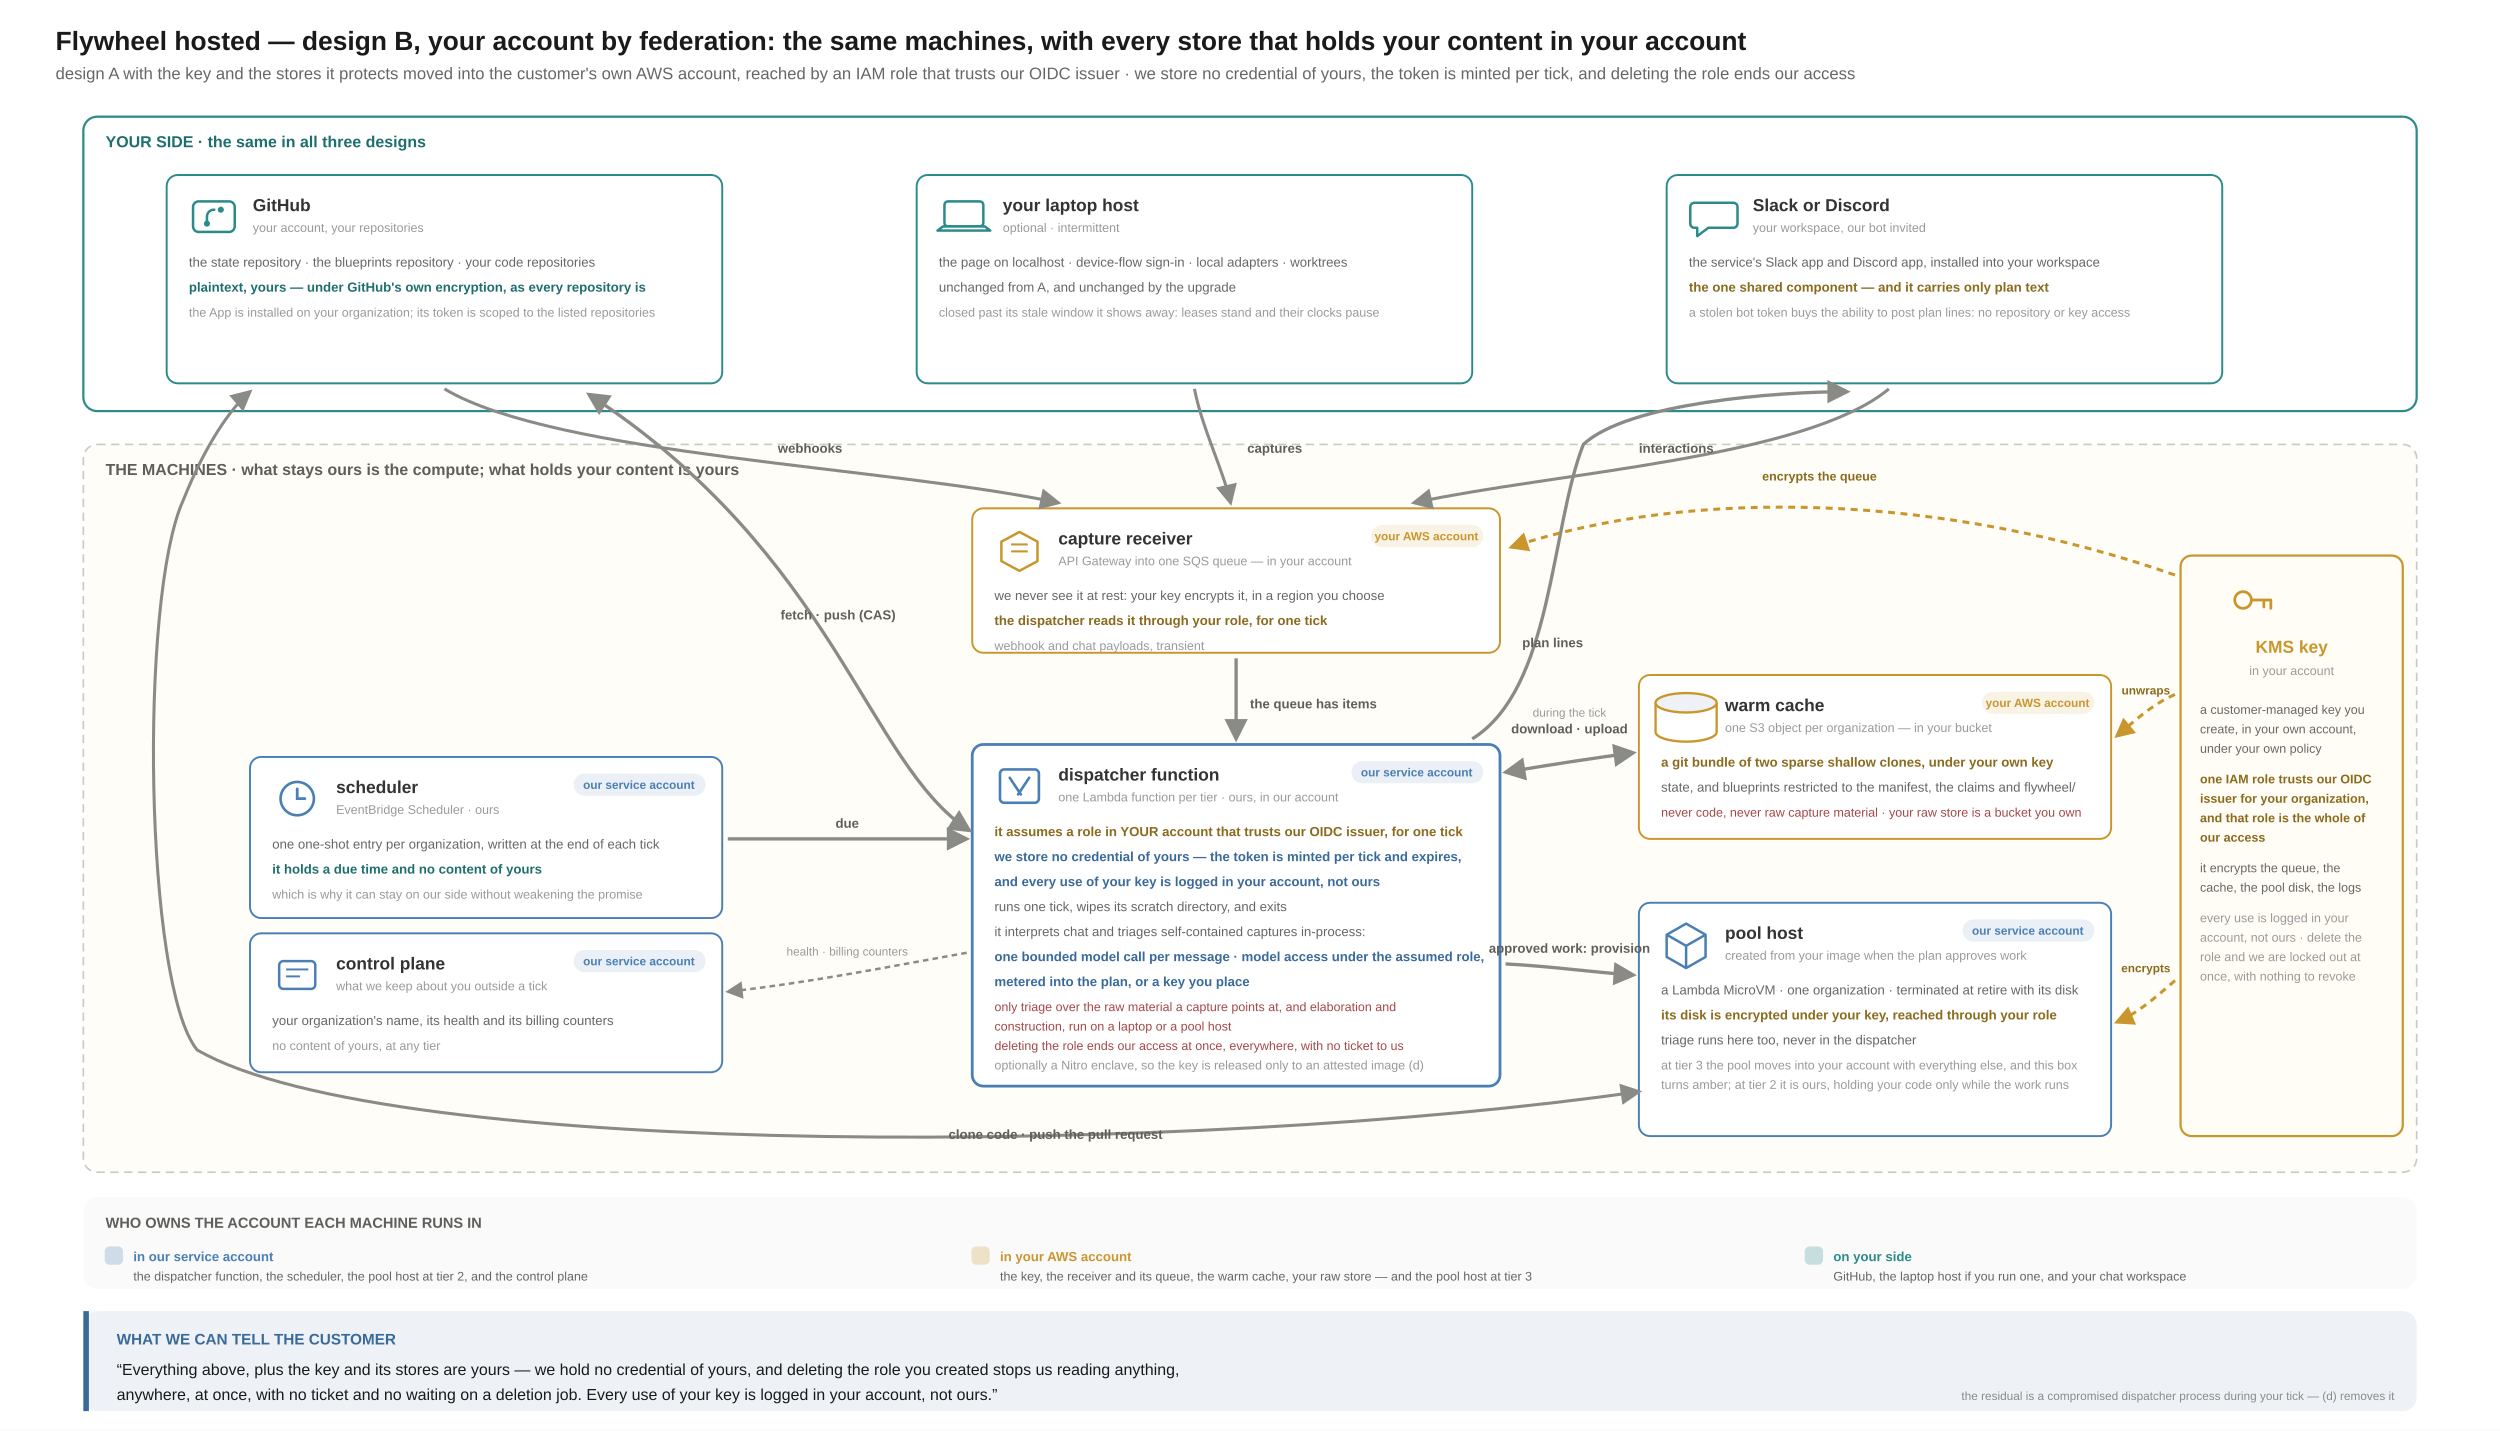
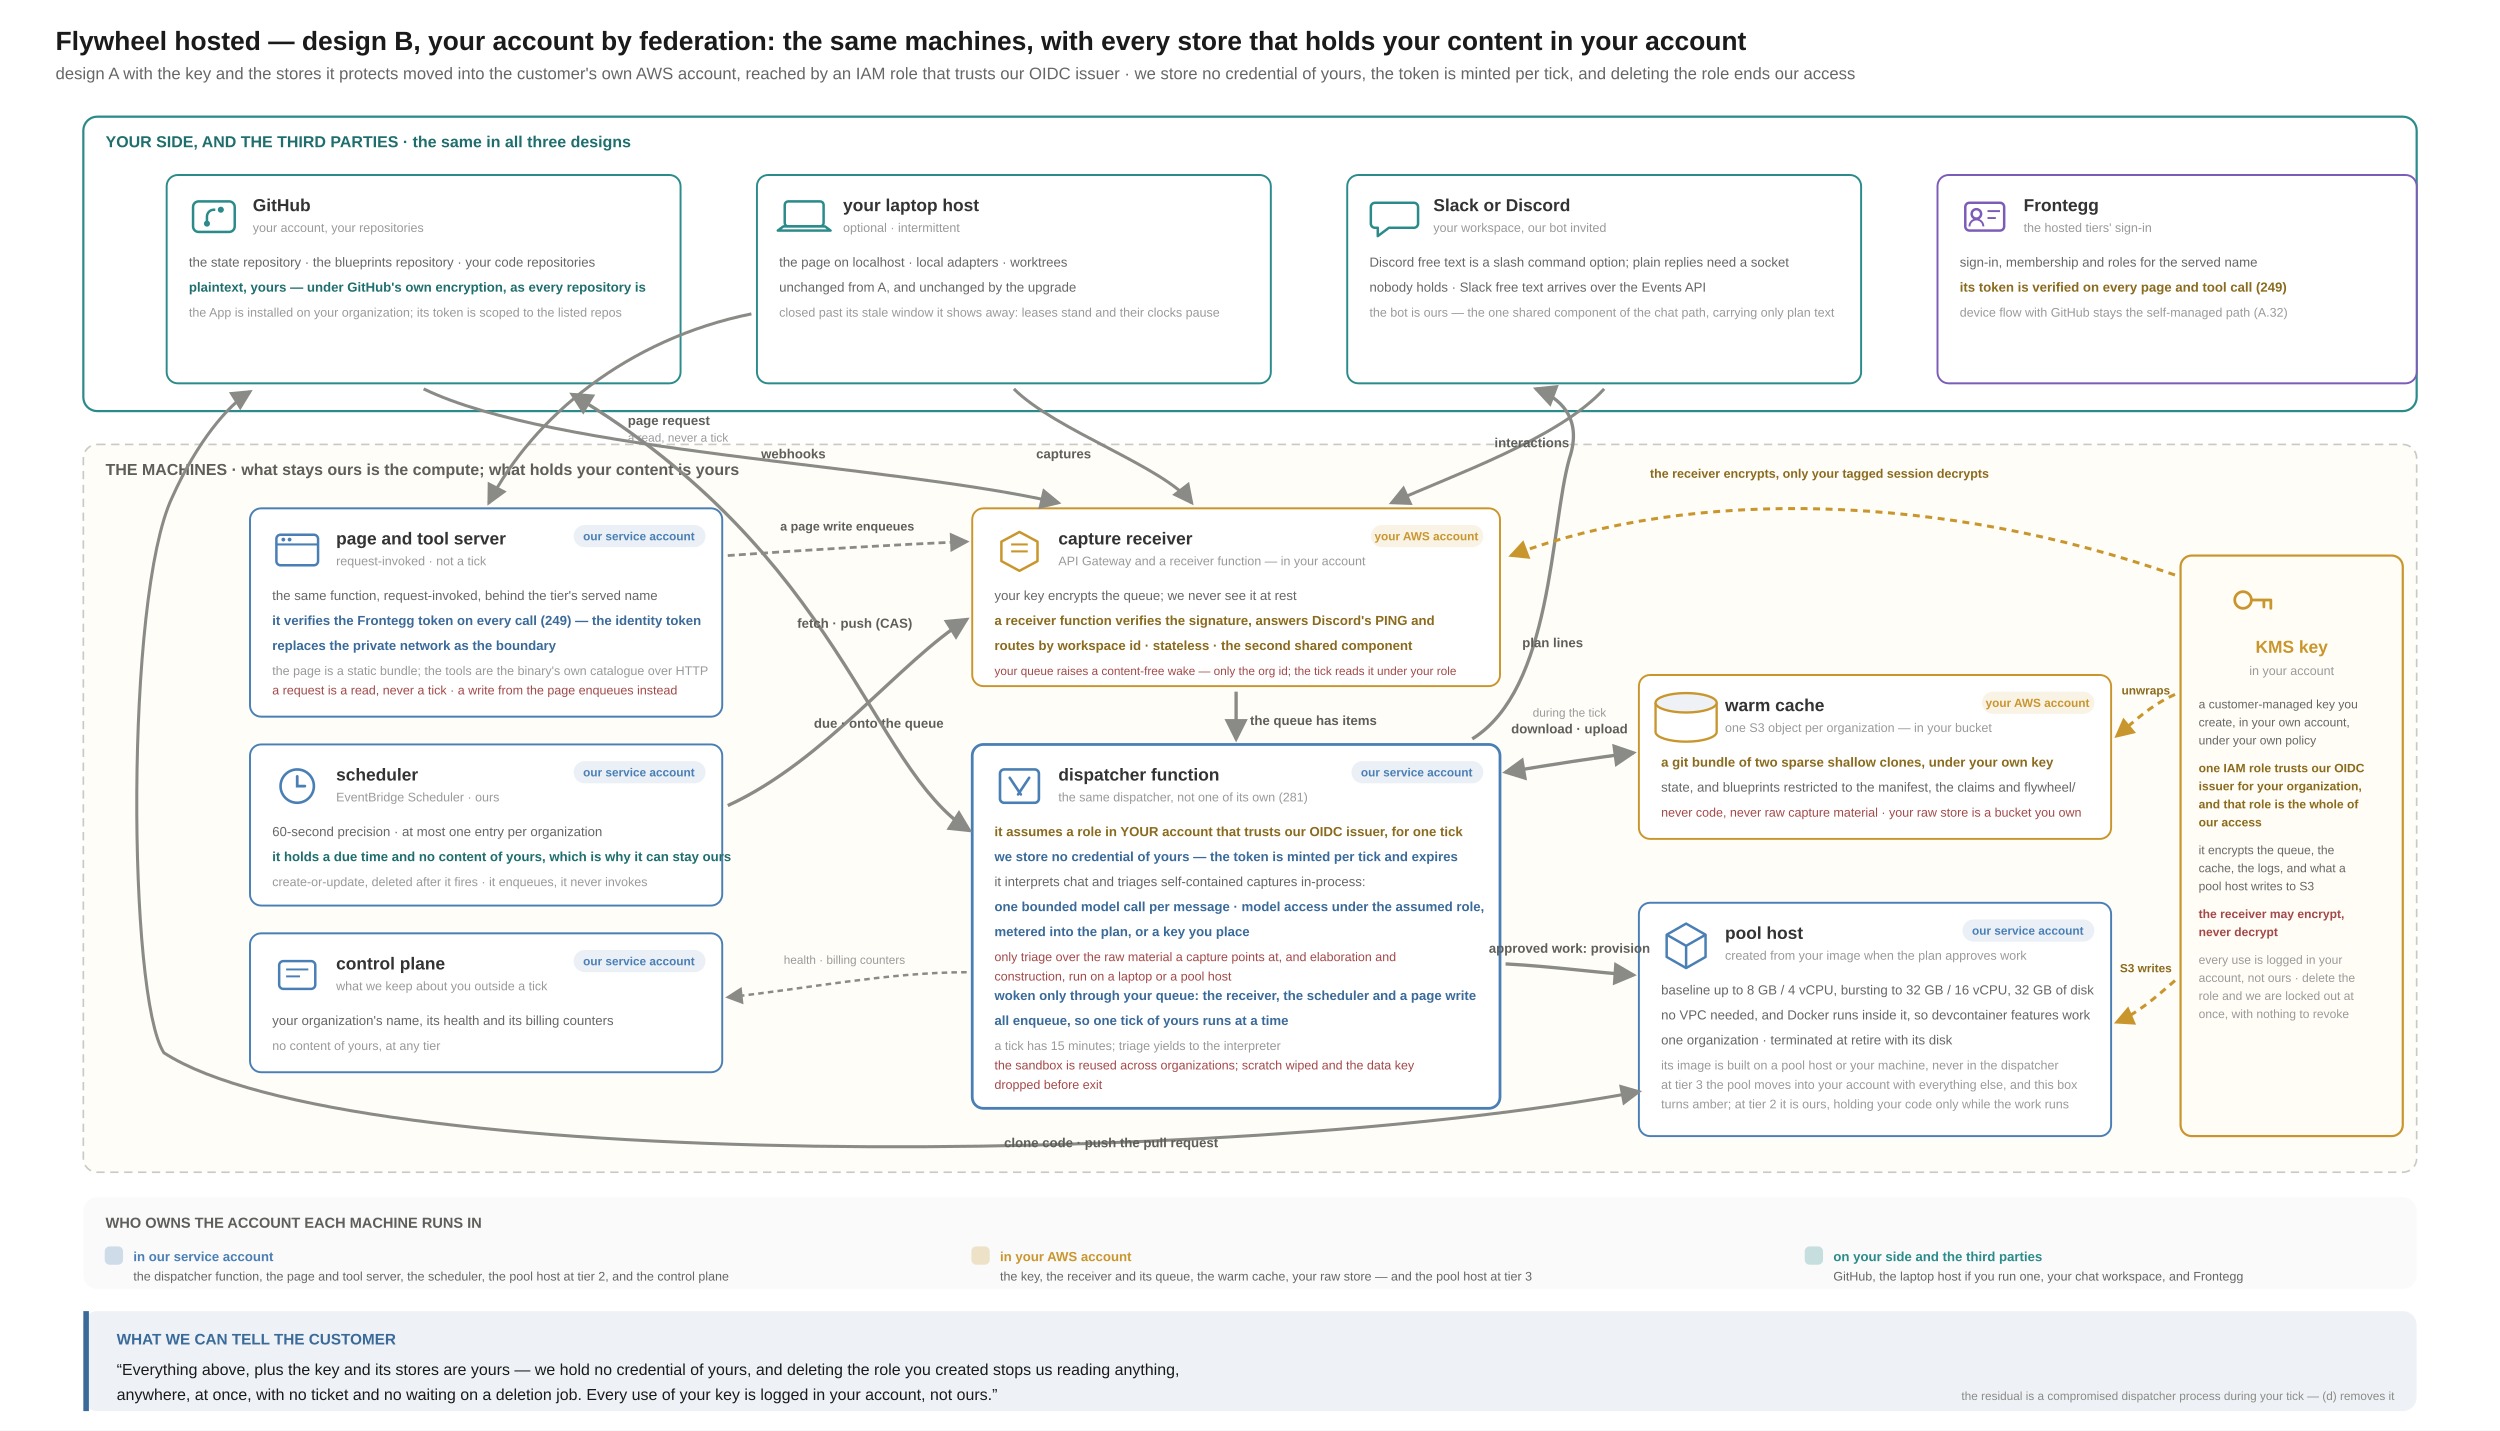
<svg xmlns="http://www.w3.org/2000/svg" viewBox="0 0 1800 1030" font-family="-apple-system, 'Helvetica Neue', Arial, sans-serif">
  <defs>
    <marker id="mS" viewBox="0 0 10 10" refX="8.5" refY="5" markerWidth="7" markerHeight="7" orient="auto-start-reverse">
      <path d="M0 0L10 5L0 10z" fill="#8a8a86" />
    </marker>
    <marker id="mK" viewBox="0 0 10 10" refX="8.5" refY="5" markerWidth="6.5" markerHeight="6.5" orient="auto-start-reverse">
      <path d="M0 0L10 5L0 10z" fill="#c9962e" />
    </marker>
    <g id="repo">
      <rect x="-15" y="-11" width="30" height="22" rx="4" fill="#fff" stroke="currentColor" stroke-width="1.8" />
      <circle cx="-5" cy="5" r="2.2" fill="currentColor" />
      <circle cx="5" cy="-5" r="2.2" fill="currentColor" />
      <path d="M -5 5 v-5 a 5 5 0 0 1 5 -5 h 1" fill="none" stroke="currentColor" stroke-width="1.8" />
    </g>
    <g id="laptop" stroke="currentColor" stroke-width="1.8" fill="#fff">
      <rect x="-14" y="-11" width="28" height="18" rx="2.5" />
      <path d="M -19 10 L 19 10 L 15 7 L -15 7 Z" stroke-linejoin="round" />
    </g>
    <g id="chat" stroke="currentColor" stroke-width="1.8" fill="#fff" stroke-linejoin="round">
      <path d="M -14 -10 h 28 a 3 3 0 0 1 3 3 v 12 a 3 3 0 0 1 -3 3 h -18 l -8 6 v -6 h -2 a 3 3 0 0 1 -3 -3 v -12 a 3 3 0 0 1 3 -3 z" />
    </g>
+     <g id="id" stroke="currentColor" stroke-width="1.8" fill="#fff">
+       <rect x="-14" y="-10" width="28" height="20" rx="3" />
+       <circle cx="-6" cy="-2" r="3.4" />
+       <path d="M -11 7 a 5 5 0 0 1 10 0 M 2 -4 h 9 M 2 1 h 6" stroke-width="1.4" />
+     </g>
    <g id="gate" stroke="currentColor" stroke-width="1.8" fill="#fff">
      <path d="M 0 -13 L 13 -6 L 13 8 L 0 15 L -13 8 L -13 -6 Z" stroke-linejoin="round" />
      <path d="M -6 1 h 12 M -6 -4 h 12" stroke-width="1.5" />
    </g>
    <g id="fn" stroke="currentColor" stroke-width="1.9" fill="none" stroke-linejoin="round">
      <rect x="-14" y="-12" width="28" height="24" rx="3" fill="#fff" />
      <path d="M -7 -6 L 1 6 M 7 -6 L -1 6" stroke-linecap="round" />
+     </g>
+     <g id="win" stroke="currentColor" stroke-width="1.8" fill="#fff">
+       <rect x="-15" y="-11" width="30" height="22" rx="3" />
+       <path d="M -15 -4 h 30" stroke-width="1.5" />
+       <circle cx="-10" cy="-7.5" r="1.4" fill="currentColor" stroke="none" />
+       <circle cx="-5.5" cy="-7.5" r="1.4" fill="currentColor" stroke="none" />
    </g>
    <g id="cyl">
      <path d="M -22 -10 L -22 11 A 22 7 0 0 0 22 11 L 22 -10" fill="#fff" stroke="currentColor" stroke-width="1.7" />
      <ellipse cx="0" cy="-10" rx="22" ry="7" fill="#eef2f6" stroke="currentColor" stroke-width="1.7" />
    </g>
    <g id="clock">
      <circle r="12" fill="#fff" stroke="currentColor" stroke-width="1.9" />
      <path d="M 0 -7 V 0 H 5.5" fill="none" stroke="currentColor" stroke-width="2" stroke-linecap="round" />
    </g>
    <g id="cube" stroke="currentColor" stroke-width="1.8" stroke-linejoin="round">
      <path d="M -14 -7 L 0 -15 L 14 -7 L 14 9 L 0 17 L -14 9 Z" fill="#fff" />
      <path d="M -14 -7 L 0 1 L 14 -7 M 0 1 L 0 17" fill="none" />
    </g>
    <g id="key" stroke="currentColor" stroke-width="2" fill="none" stroke-linecap="round">
      <circle cx="-7" cy="0" r="6" />
      <path d="M -1 0 H 13 M 8 0 v5 M 13 0 v6" />
    </g>
    <g id="dash" stroke="currentColor" stroke-width="1.8" fill="#fff">
      <rect x="-13" y="-10" width="26" height="20" rx="3" />
      <path d="M -8 -4 h 16 M -8 1 h 10" stroke-width="1.4" />
    </g>
  </defs>
  <rect width="1800" height="1030" fill="#fff" />
  <text x="40" y="36" font-size="19" font-weight="700" fill="#1a1a1a">Flywheel hosted — design B, your account by federation: the same machines, with every store that holds your content in your account</text>
  <text x="40" y="57" font-size="12" fill="#666">design A with the key and the stores it protects moved into the customer's own AWS account, reached by an IAM role that trusts our OIDC issuer · we store no credential of yours, the token is minted per tick, and deleting the role ends our access</text>
  <rect x="60" y="84" width="1680" height="212" rx="10" fill="#fff" stroke="#2b8a8a" stroke-width="1.6" />
-   <text x="76" y="106" font-size="11.5" font-weight="700" fill="#1f6e6e">YOUR SIDE · the same in all three designs</text>
-   <rect x="120" y="126" width="400" height="150" rx="8" fill="#fff" stroke="#2b8a8a" stroke-width="1.4" />
+   <text x="76" y="106" font-size="11.5" font-weight="700" fill="#1f6e6e">YOUR SIDE, AND THE THIRD PARTIES · the same in all three designs</text>
+   <rect x="120" y="126" width="370" height="150" rx="8" fill="#fff" stroke="#2b8a8a" stroke-width="1.4" />
  <use href="#repo" x="154" y="156" color="#2b8a8a" />
  <text x="182" y="152" font-size="12.5" font-weight="700" fill="#333">GitHub</text>
  <text x="182" y="167" font-size="9" fill="#999">your account, your repositories</text>
  <text x="136" y="192" font-size="9.5" fill="#666">the state repository · the blueprints repository · your code repositories</text>
  <text x="136" y="210" font-size="9.5" font-weight="700" fill="#1f6e6e">plaintext, yours — under GitHub's own encryption, as every repository is</text>
-   <text x="136" y="228" font-size="9" fill="#999">the App is installed on your organization; its token is scoped to the listed repositories</text>
-   <rect x="660" y="126" width="400" height="150" rx="8" fill="#fff" stroke="#2b8a8a" stroke-width="1.4" />
-   <use href="#laptop" x="694" y="156" color="#2b8a8a" />
-   <text x="722" y="152" font-size="12.5" font-weight="700" fill="#333">your laptop host</text>
-   <text x="722" y="167" font-size="9" fill="#999">optional · intermittent</text>
-   <text x="676" y="192" font-size="9.5" fill="#666">the page on localhost · device-flow sign-in · local adapters · worktrees</text>
-   <text x="676" y="210" font-size="9.5" fill="#666">unchanged from A, and unchanged by the upgrade</text>
-   <text x="676" y="228" font-size="9" fill="#999">closed past its stale window it shows away: leases stand and their clocks pause</text>
-   <rect x="1200" y="126" width="400" height="150" rx="8" fill="#fff" stroke="#2b8a8a" stroke-width="1.4" />
-   <use href="#chat" x="1234" y="156" color="#2b8a8a" />
-   <text x="1262" y="152" font-size="12.5" font-weight="700" fill="#333">Slack or Discord</text>
-   <text x="1262" y="167" font-size="9" fill="#999">your workspace, our bot invited</text>
-   <text x="1216" y="192" font-size="9.5" fill="#666">the service's Slack app and Discord app, installed into your workspace</text>
-   <text x="1216" y="210" font-size="9.5" font-weight="700" fill="#8a6a1d">the one shared component — and it carries only plan text</text>
-   <text x="1216" y="228" font-size="9" fill="#999">a stolen bot token buys the ability to post plan lines: no repository or key access</text>
+   <text x="136" y="228" font-size="9" fill="#999">the App is installed on your organization; its token is scoped to the listed repos</text>
+   <rect x="545" y="126" width="370" height="150" rx="8" fill="#fff" stroke="#2b8a8a" stroke-width="1.4" />
+   <use href="#laptop" x="579" y="156" color="#2b8a8a" />
+   <text x="607" y="152" font-size="12.5" font-weight="700" fill="#333">your laptop host</text>
+   <text x="607" y="167" font-size="9" fill="#999">optional · intermittent</text>
+   <text x="561" y="192" font-size="9.5" fill="#666">the page on localhost · local adapters · worktrees</text>
+   <text x="561" y="210" font-size="9.5" fill="#666">unchanged from A, and unchanged by the upgrade</text>
+   <text x="561" y="228" font-size="9" fill="#999">closed past its stale window it shows away: leases stand and their clocks pause</text>
+   <rect x="970" y="126" width="370" height="150" rx="8" fill="#fff" stroke="#2b8a8a" stroke-width="1.4" />
+   <use href="#chat" x="1004" y="156" color="#2b8a8a" />
+   <text x="1032" y="152" font-size="12.5" font-weight="700" fill="#333">Slack or Discord</text>
+   <text x="1032" y="167" font-size="9" fill="#999">your workspace, our bot invited</text>
+   <text x="986" y="192" font-size="9.5" fill="#666">Discord free text is a slash command option; plain replies need a socket</text>
+   <text x="986" y="210" font-size="9.5" fill="#666">nobody holds · Slack free text arrives over the Events API</text>
+   <text x="986" y="228" font-size="9" fill="#999">the bot is ours — the one shared component of the chat path, carrying only plan text</text>
+   <rect x="1395" y="126" width="345" height="150" rx="8" fill="#fff" stroke="#7b5cb8" stroke-width="1.4" />
+   <use href="#id" x="1429" y="156" color="#7b5cb8" />
+   <text x="1457" y="152" font-size="12.5" font-weight="700" fill="#333">Frontegg</text>
+   <text x="1457" y="167" font-size="9" fill="#999">the hosted tiers' sign-in</text>
+   <text x="1411" y="192" font-size="9.5" fill="#666">sign-in, membership and roles for the served name</text>
+   <text x="1411" y="210" font-size="9.5" font-weight="700" fill="#8a6a1d">its token is verified on every page and tool call (249)</text>
+   <text x="1411" y="228" font-size="9" fill="#999">device flow with GitHub stays the self-managed path (A.32)</text>
  <rect x="60" y="320" width="1680" height="524" rx="10" fill="#fffdf8" stroke="#c9c9c5" stroke-width="1.2" stroke-dasharray="6 4" />
  <text x="76" y="342" font-size="11.5" font-weight="700" fill="#5e5e5a">THE MACHINES · what stays ours is the compute; what holds your content is yours</text>
-   <rect x="700" y="366" width="380" height="104" rx="8" fill="#fff" stroke="#c9962e" stroke-width="1.4" />
+   <rect x="180" y="366" width="340" height="150" rx="8" fill="#fff" stroke="#4a7fb5" stroke-width="1.4" />
+   <use href="#win" x="214" y="396" color="#4a7fb5" />
+   <text x="242" y="392" font-size="12.5" font-weight="700" fill="#333">page and tool server</text>
+   <text x="242" y="407" font-size="9" fill="#999">request-invoked · not a tick</text>
+   <rect x="413" y="378" width="95" height="16" rx="8" fill="#4a7fb5" opacity="0.12" />
+   <text x="460" y="389" font-size="8.5" font-weight="700" fill="#4a7fb5" text-anchor="middle">our service account</text>
+   <text x="196" y="432" font-size="9.5" fill="#666">the same function, request-invoked, behind the tier's served name</text>
+   <text x="196" y="450" font-size="9.5" font-weight="700" fill="#3a6a99">it verifies the Frontegg token on every call (249) — the identity token</text>
+   <text x="196" y="468" font-size="9.5" font-weight="700" fill="#3a6a99">replaces the private network as the boundary</text>
+   <text x="196" y="486" font-size="9" fill="#999">the page is a static bundle; the tools are the binary's own catalogue over HTTP</text>
+   <text x="196" y="500" font-size="9" fill="#a34848">a request is a read, never a tick · a write from the page enqueues instead</text>
+   <rect x="700" y="366" width="380" height="128" rx="8" fill="#fff" stroke="#c9962e" stroke-width="1.4" />
  <use href="#gate" x="734" y="396" color="#c9962e" />
  <text x="762" y="392" font-size="12.5" font-weight="700" fill="#333">capture receiver</text>
-   <text x="762" y="407" font-size="9" fill="#999">API Gateway into one SQS queue — in your account</text>
+   <text x="762" y="407" font-size="9" fill="#999">API Gateway and a receiver function — in your account</text>
  <rect x="987" y="378" width="81" height="16" rx="8" fill="#c9962e" opacity="0.12" />
  <text x="1027" y="389" font-size="8.5" font-weight="700" fill="#c9962e" text-anchor="middle">your AWS account</text>
-   <text x="716" y="432" font-size="9.5" fill="#666">we never see it at rest: your key encrypts it, in a region you choose</text>
-   <text x="716" y="450" font-size="9.5" font-weight="700" fill="#8a6a1d">the dispatcher reads it through your role, for one tick</text>
-   <text x="716" y="468" font-size="9" fill="#999">webhook and chat payloads, transient</text>
-   <rect x="700" y="536" width="380" height="246" rx="8" fill="#fff" stroke="#4a7fb5" stroke-width="2" />
+   <text x="716" y="432" font-size="9.5" fill="#666">your key encrypts the queue; we never see it at rest</text>
+   <text x="716" y="450" font-size="9.5" font-weight="700" fill="#8a6a1d">a receiver function verifies the signature, answers Discord's PING and</text>
+   <text x="716" y="468" font-size="9.5" font-weight="700" fill="#8a6a1d">routes by workspace id · stateless · the second shared component</text>
+   <text x="716" y="486" font-size="8.5" fill="#a34848">your queue raises a content-free wake — only the org id; the tick reads it under your role</text>
+   <rect x="700" y="536" width="380" height="262" rx="8" fill="#fff" stroke="#4a7fb5" stroke-width="2" />
  <use href="#fn" x="734" y="566" color="#4a7fb5" />
  <text x="762" y="562" font-size="12.5" font-weight="700" fill="#333">dispatcher function</text>
-   <text x="762" y="577" font-size="9" fill="#999">one Lambda function per tier · ours, in our account</text>
+   <text x="762" y="577" font-size="9" fill="#999">the same dispatcher, not one of its own (281)</text>
  <rect x="973" y="548" width="95" height="16" rx="8" fill="#4a7fb5" opacity="0.12" />
  <text x="1020" y="559" font-size="8.5" font-weight="700" fill="#4a7fb5" text-anchor="middle">our service account</text>
  <text x="716" y="602" font-size="9.5" font-weight="700" fill="#8a6a1d">it assumes a role in YOUR account that trusts our OIDC issuer, for one tick</text>
-   <text x="716" y="620" font-size="9.5" font-weight="700" fill="#3a6a99">we store no credential of yours — the token is minted per tick and expires,</text>
-   <text x="716" y="638" font-size="9.5" font-weight="700" fill="#3a6a99">and every use of your key is logged in your account, not ours</text>
-   <text x="716" y="656" font-size="9.5" fill="#666">runs one tick, wipes its scratch directory, and exits</text>
-   <text x="716" y="674" font-size="9.5" fill="#666">it interprets chat and triages self-contained captures in-process:</text>
-   <text x="716" y="692" font-size="9.5" font-weight="700" fill="#3a6a99">one bounded model call per message · model access under the assumed role,</text>
-   <text x="716" y="710" font-size="9.5" font-weight="700" fill="#3a6a99">metered into the plan, or a key you place</text>
-   <text x="716" y="728" font-size="9" fill="#a34848">only triage over the raw material a capture points at, and elaboration and</text>
-   <text x="716" y="742" font-size="9" fill="#a34848">construction, run on a laptop or a pool host</text>
-   <text x="716" y="756" font-size="9" fill="#a34848">deleting the role ends our access at once, everywhere, with no ticket to us</text>
-   <text x="716" y="770" font-size="9" fill="#999">optionally a Nitro enclave, so the key is released only to an attested image (d)</text>
-   <rect x="180" y="545" width="340" height="116" rx="8" fill="#fff" stroke="#4a7fb5" stroke-width="1.4" />
-   <use href="#clock" x="214" y="575" color="#4a7fb5" />
-   <text x="242" y="571" font-size="12.5" font-weight="700" fill="#333">scheduler</text>
-   <text x="242" y="586" font-size="9" fill="#999">EventBridge Scheduler · ours</text>
-   <rect x="413" y="557" width="95" height="16" rx="8" fill="#4a7fb5" opacity="0.12" />
-   <text x="460" y="568" font-size="8.5" font-weight="700" fill="#4a7fb5" text-anchor="middle">our service account</text>
-   <text x="196" y="611" font-size="9.5" fill="#666">one one-shot entry per organization, written at the end of each tick</text>
-   <text x="196" y="629" font-size="9.5" font-weight="700" fill="#1f6e6e">it holds a due time and no content of yours</text>
-   <text x="196" y="647" font-size="9" fill="#999">which is why it can stay on our side without weakening the promise</text>
+   <text x="716" y="620" font-size="9.5" font-weight="700" fill="#3a6a99">we store no credential of yours — the token is minted per tick and expires</text>
+   <text x="716" y="638" font-size="9.5" fill="#666">it interprets chat and triages self-contained captures in-process:</text>
+   <text x="716" y="656" font-size="9.5" font-weight="700" fill="#3a6a99">one bounded model call per message · model access under the assumed role,</text>
+   <text x="716" y="674" font-size="9.5" font-weight="700" fill="#3a6a99">metered into the plan, or a key you place</text>
+   <text x="716" y="692" font-size="9" fill="#a34848">only triage over the raw material a capture points at, and elaboration and</text>
+   <text x="716" y="706" font-size="9" fill="#a34848">construction, run on a laptop or a pool host</text>
+   <text x="716" y="720" font-size="9.5" font-weight="700" fill="#3a6a99">woken only through your queue: the receiver, the scheduler and a page write</text>
+   <text x="716" y="738" font-size="9.5" font-weight="700" fill="#3a6a99">all enqueue, so one tick of yours runs at a time</text>
+   <text x="716" y="756" font-size="9" fill="#999">a tick has 15 minutes; triage yields to the interpreter</text>
+   <text x="716" y="770" font-size="9" fill="#a34848">the sandbox is reused across organizations; scratch wiped and the data key</text>
+   <text x="716" y="784" font-size="9" fill="#a34848">dropped before exit</text>
+   <rect x="180" y="536" width="340" height="116" rx="8" fill="#fff" stroke="#4a7fb5" stroke-width="1.4" />
+   <use href="#clock" x="214" y="566" color="#4a7fb5" />
+   <text x="242" y="562" font-size="12.5" font-weight="700" fill="#333">scheduler</text>
+   <text x="242" y="577" font-size="9" fill="#999">EventBridge Scheduler · ours</text>
+   <rect x="413" y="548" width="95" height="16" rx="8" fill="#4a7fb5" opacity="0.12" />
+   <text x="460" y="559" font-size="8.5" font-weight="700" fill="#4a7fb5" text-anchor="middle">our service account</text>
+   <text x="196" y="602" font-size="9.5" fill="#666">60-second precision · at most one entry per organization</text>
+   <text x="196" y="620" font-size="9.5" font-weight="700" fill="#1f6e6e">it holds a due time and no content of yours, which is why it can stay ours</text>
+   <text x="196" y="638" font-size="9" fill="#999">create-or-update, deleted after it fires · it enqueues, it never invokes</text>
  <rect x="1180" y="486" width="340" height="118" rx="8" fill="#fff" stroke="#c9962e" stroke-width="1.4" />
  <use href="#cyl" x="1214" y="516" color="#c9962e" />
  <text x="1242" y="512" font-size="12.5" font-weight="700" fill="#333">warm cache</text>
  <text x="1242" y="527" font-size="9" fill="#999">one S3 object per organization — in your bucket</text>
  <rect x="1427" y="498" width="81" height="16" rx="8" fill="#c9962e" opacity="0.12" />
  <text x="1467" y="509" font-size="8.5" font-weight="700" fill="#c9962e" text-anchor="middle">your AWS account</text>
  <text x="1196" y="552" font-size="9.5" font-weight="700" fill="#8a6a1d">a git bundle of two sparse shallow clones, under your own key</text>
  <text x="1196" y="570" font-size="9.5" fill="#666">state, and blueprints restricted to the manifest, the claims and flywheel/</text>
  <text x="1196" y="588" font-size="9" fill="#a34848">never code, never raw capture material · your raw store is a bucket you own</text>
  <rect x="1180" y="650" width="340" height="168" rx="8" fill="#fff" stroke="#4a7fb5" stroke-width="1.4" />
  <use href="#cube" x="1214" y="680" color="#4a7fb5" />
  <text x="1242" y="676" font-size="12.5" font-weight="700" fill="#333">pool host</text>
  <text x="1242" y="691" font-size="9" fill="#999">created from your image when the plan approves work</text>
  <rect x="1413" y="662" width="95" height="16" rx="8" fill="#4a7fb5" opacity="0.12" />
  <text x="1460" y="673" font-size="8.5" font-weight="700" fill="#4a7fb5" text-anchor="middle">our service account</text>
-   <text x="1196" y="716" font-size="9.5" fill="#666">a Lambda MicroVM · one organization · terminated at retire with its disk</text>
-   <text x="1196" y="734" font-size="9.5" font-weight="700" fill="#8a6a1d">its disk is encrypted under your key, reached through your role</text>
-   <text x="1196" y="752" font-size="9.5" fill="#666">triage runs here too, never in the dispatcher</text>
-   <text x="1196" y="770" font-size="9" fill="#999">at tier 3 the pool moves into your account with everything else, and this box</text>
-   <text x="1196" y="784" font-size="9" fill="#999">turns amber; at tier 2 it is ours, holding your code only while the work runs</text>
+   <text x="1196" y="716" font-size="9.5" fill="#666">baseline up to 8 GB / 4 vCPU, bursting to 32 GB / 16 vCPU, 32 GB of disk</text>
+   <text x="1196" y="734" font-size="9.5" fill="#666">no VPC needed, and Docker runs inside it, so devcontainer features work</text>
+   <text x="1196" y="752" font-size="9.5" fill="#666">one organization · terminated at retire with its disk</text>
+   <text x="1196" y="770" font-size="9" fill="#999">its image is built on a pool host or your machine, never in the dispatcher</text>
+   <text x="1196" y="784" font-size="9" fill="#999">at tier 3 the pool moves into your account with everything else, and this box</text>
+   <text x="1196" y="798" font-size="9" fill="#999">turns amber; at tier 2 it is ours, holding your code only while the work runs</text>
  <rect x="180" y="672" width="340" height="100" rx="8" fill="#fff" stroke="#4a7fb5" stroke-width="1.4" />
  <use href="#dash" x="214" y="702" color="#4a7fb5" />
  <text x="242" y="698" font-size="12.5" font-weight="700" fill="#333">control plane</text>
  <text x="242" y="713" font-size="9" fill="#999">what we keep about you outside a tick</text>
  <rect x="413" y="684" width="95" height="16" rx="8" fill="#4a7fb5" opacity="0.12" />
  <text x="460" y="695" font-size="8.5" font-weight="700" fill="#4a7fb5" text-anchor="middle">our service account</text>
  <text x="196" y="738" font-size="9.5" fill="#666">your organization's name, its health and its billing counters</text>
  <text x="196" y="756" font-size="9" fill="#999">no content of yours, at any tier</text>
  <rect x="1570" y="400" width="160" height="418" rx="8" fill="#fffdf6" stroke="#c9962e" stroke-width="1.6" />
  <use href="#key" x="1622" y="432" color="#c9962e" />
  <text x="1650" y="470" font-size="12.5" font-weight="700" fill="#c9962e" text-anchor="middle">KMS key</text>
  <text x="1650" y="486" font-size="9" fill="#999" text-anchor="middle">in your account</text>
-   <text x="1584" y="514" font-size="9" fill="#666">a customer-managed key you</text>
-   <text x="1584" y="528" font-size="9" fill="#666">create, in your own account,</text>
-   <text x="1584" y="542" font-size="9" fill="#666">under your own policy</text>
-   <text x="1584" y="564" font-size="9" font-weight="700" fill="#8a6a1d">one IAM role trusts our OIDC</text>
-   <text x="1584" y="578" font-size="9" font-weight="700" fill="#8a6a1d">issuer for your organization,</text>
-   <text x="1584" y="592" font-size="9" font-weight="700" fill="#8a6a1d">and that role is the whole of</text>
-   <text x="1584" y="606" font-size="9" font-weight="700" fill="#8a6a1d">our access</text>
-   <text x="1584" y="628" font-size="9" fill="#666">it encrypts the queue, the</text>
-   <text x="1584" y="642" font-size="9" fill="#666">cache, the pool disk, the logs</text>
-   <text x="1584" y="664" font-size="9" fill="#999">every use is logged in your</text>
-   <text x="1584" y="678" font-size="9" fill="#999">account, not ours · delete the</text>
-   <text x="1584" y="692" font-size="9" fill="#999">role and we are locked out at</text>
-   <text x="1584" y="706" font-size="9" fill="#999">once, with nothing to revoke</text>
-   <path d="M 320 280 C 400 328, 640 336, 762 362" fill="none" stroke="#8a8a86" stroke-width="2.2" marker-end="url(#mS)" />
-   <text x="560" y="326" font-size="9.5" font-weight="700" fill="#5e5e5a">webhooks</text>
-   <path d="M 860 280 C 866 310, 880 336, 886 362" fill="none" stroke="#8a8a86" stroke-width="2.2" marker-end="url(#mS)" />
-   <text x="898" y="326" font-size="9.5" font-weight="700" fill="#5e5e5a">captures</text>
-   <path d="M 1360 280 C 1300 330, 1120 340, 1018 362" fill="none" stroke="#8a8a86" stroke-width="2.2" marker-end="url(#mS)" />
-   <text x="1180" y="326" font-size="9.5" font-weight="700" fill="#5e5e5a">interactions</text>
-   <path d="M 890 474 L 890 532" fill="none" stroke="#8a8a86" stroke-width="2.4" marker-end="url(#mS)" />
-   <text x="900" y="510" font-size="9.5" font-weight="700" fill="#5e5e5a">the queue has items</text>
-   <path d="M 524 604 L 696 604" fill="none" stroke="#8a8a86" stroke-width="2.4" marker-end="url(#mS)" />
-   <text x="610" y="596" font-size="9.5" font-weight="700" fill="#5e5e5a" text-anchor="middle">due</text>
-   <path d="M 698 598 C 624 550, 602 400, 424 284" fill="none" stroke="#8a8a86" stroke-width="2.4" marker-start="url(#mS)" marker-end="url(#mS)" />
-   <text x="562" y="446" font-size="9.5" font-weight="700" fill="#5e5e5a">fetch · push (CAS)</text>
+   <text x="1583" y="510" font-size="8.7" fill="#666">a customer-managed key you</text>
+   <text x="1583" y="523" font-size="8.7" fill="#666">create, in your own account,</text>
+   <text x="1583" y="536" font-size="8.7" fill="#666">under your own policy</text>
+   <text x="1583" y="556" font-size="8.7" font-weight="700" fill="#8a6a1d">one IAM role trusts our OIDC</text>
+   <text x="1583" y="569" font-size="8.7" font-weight="700" fill="#8a6a1d">issuer for your organization,</text>
+   <text x="1583" y="582" font-size="8.7" font-weight="700" fill="#8a6a1d">and that role is the whole of</text>
+   <text x="1583" y="595" font-size="8.7" font-weight="700" fill="#8a6a1d">our access</text>
+   <text x="1583" y="615" font-size="8.7" fill="#666">it encrypts the queue, the</text>
+   <text x="1583" y="628" font-size="8.7" fill="#666">cache, the logs, and what a</text>
+   <text x="1583" y="641" font-size="8.7" fill="#666">pool host writes to S3</text>
+   <text x="1583" y="661" font-size="8.7" font-weight="700" fill="#a34848">the receiver may encrypt,</text>
+   <text x="1583" y="674" font-size="8.7" font-weight="700" fill="#a34848">never decrypt</text>
+   <text x="1583" y="694" font-size="8.7" fill="#999">every use is logged in your</text>
+   <text x="1583" y="707" font-size="8.7" fill="#999">account, not ours · delete the</text>
+   <text x="1583" y="720" font-size="8.7" fill="#999">role and we are locked out at</text>
+   <text x="1583" y="733" font-size="8.7" fill="#999">once, with nothing to revoke</text>
+   <path d="M 305 280 C 400 326, 640 334, 762 362" fill="none" stroke="#8a8a86" stroke-width="2.2" marker-end="url(#mS)" />
+   <text x="548" y="330" font-size="9.5" font-weight="700" fill="#5e5e5a">webhooks</text>
+   <path d="M 730 280 C 760 310, 838 336, 858 362" fill="none" stroke="#8a8a86" stroke-width="2.2" marker-end="url(#mS)" />
+   <text x="746" y="330" font-size="9.5" font-weight="700" fill="#5e5e5a">captures</text>
+   <path d="M 1155 280 C 1122 316, 1046 342, 1002 362" fill="none" stroke="#8a8a86" stroke-width="2.2" marker-end="url(#mS)" />
+   <text x="1076" y="322" font-size="9.5" font-weight="700" fill="#5e5e5a">interactions</text>
+   <path d="M 541 226 C 452 244, 384 300, 352 362" fill="none" stroke="#8a8a86" stroke-width="2.2" marker-end="url(#mS)" />
+   <text x="452" y="306" font-size="9.5" font-weight="700" fill="#5e5e5a">page request</text>
+   <text x="452" y="318" font-size="8.5" fill="#999">a read, never a tick</text>
+   <path d="M 890 498 L 890 532" fill="none" stroke="#8a8a86" stroke-width="2.4" marker-end="url(#mS)" />
+   <text x="900" y="522" font-size="9.5" font-weight="700" fill="#5e5e5a">the queue has items</text>
+   <path d="M 524 580 C 594 548, 648 476, 696 446" fill="none" stroke="#8a8a86" stroke-width="2.4" marker-end="url(#mS)" />
+   <text x="586" y="524" font-size="9.5" font-weight="700" fill="#5e5e5a">due · onto the queue</text>
+   <path d="M 524 400 C 580 396, 646 392, 696 390" fill="none" stroke="#8a8a86" stroke-width="2" stroke-dasharray="5 3" marker-end="url(#mS)" />
+   <text x="610" y="382" font-size="9" font-weight="700" fill="#5e5e5a" text-anchor="middle">a page write enqueues</text>
+   <path d="M 698 598 C 626 552, 606 400, 412 284" fill="none" stroke="#8a8a86" stroke-width="2.4" marker-start="url(#mS)" marker-end="url(#mS)" />
+   <text x="574" y="452" font-size="9.5" font-weight="700" fill="#5e5e5a">fetch · push (CAS)</text>
  <path d="M 1084 556 C 1120 550, 1146 546, 1176 542" fill="none" stroke="#8a8a86" stroke-width="2.4" marker-start="url(#mS)" marker-end="url(#mS)" />
  <text x="1130" y="528" font-size="9.5" font-weight="700" fill="#5e5e5a" text-anchor="middle">download · upload</text>
  <text x="1130" y="516" font-size="8.5" fill="#999" text-anchor="middle">during the tick</text>
  <path d="M 1084 694 C 1120 696, 1146 700, 1176 702" fill="none" stroke="#8a8a86" stroke-width="2.4" marker-end="url(#mS)" />
  <text x="1130" y="686" font-size="9.5" font-weight="700" fill="#5e5e5a" text-anchor="middle">approved work: provision</text>
-   <path d="M 1060 532 C 1118 496, 1116 382, 1140 320 C 1172 290, 1280 282, 1330 282" fill="none" stroke="#8a8a86" stroke-width="2.4" marker-end="url(#mS)" />
+   <path d="M 1060 532 C 1118 496, 1116 380, 1130 330 C 1140 300, 1122 286, 1106 280" fill="none" stroke="#8a8a86" stroke-width="2.4" marker-end="url(#mS)" />
  <text x="1096" y="466" font-size="9.5" font-weight="700" fill="#5e5e5a">plan lines</text>
-   <path d="M 1180 786 C 860 832, 280 836, 142 756 C 104 710, 100 430, 132 360 C 148 320, 166 294, 180 282" fill="none" stroke="#8a8a86" stroke-width="2.2" marker-start="url(#mS)" marker-end="url(#mS)" />
-   <text x="760" y="820" font-size="9.5" font-weight="700" fill="#5e5e5a" text-anchor="middle">clone code · push the pull request</text>
-   <path d="M 696 686 C 640 696, 580 708, 524 714" fill="none" stroke="#8a8a86" stroke-width="1.8" stroke-dasharray="4 3" marker-end="url(#mS)" />
-   <text x="610" y="688" font-size="8.5" fill="#999" text-anchor="middle">health · billing counters</text>
+   <path d="M 1180 786 C 880 842, 250 844, 118 758 C 92 718, 90 430, 124 358 C 142 318, 164 292, 180 282" fill="none" stroke="#8a8a86" stroke-width="2.2" marker-start="url(#mS)" marker-end="url(#mS)" />
+   <text x="800" y="826" font-size="9.5" font-weight="700" fill="#5e5e5a" text-anchor="middle">clone code · push the pull request</text>
  <path d="M 1566 500 C 1548 508, 1536 520, 1524 530" fill="none" stroke="#c9962e" stroke-width="2.2" stroke-dasharray="5 4" marker-end="url(#mK)" />
  <text x="1545" y="500" font-size="8.5" font-weight="700" fill="#8a6a1d" text-anchor="middle">unwraps</text>
  <path d="M 1566 706 C 1550 720, 1538 730, 1524 736" fill="none" stroke="#c9962e" stroke-width="2.2" stroke-dasharray="5 4" marker-end="url(#mK)" />
-   <text x="1545" y="700" font-size="8.5" font-weight="700" fill="#8a6a1d" text-anchor="middle">encrypts</text>
-   <path d="M 1566 414 C 1400 356, 1220 350, 1088 394" fill="none" stroke="#c9962e" stroke-width="2.2" stroke-dasharray="5 4" marker-end="url(#mK)" />
-   <text x="1310" y="346" font-size="9" font-weight="700" fill="#8a6a1d" text-anchor="middle">encrypts the queue</text>
+   <text x="1545" y="700" font-size="8.5" font-weight="700" fill="#8a6a1d" text-anchor="middle">S3 writes</text>
+   <path d="M 1566 414 C 1400 356, 1220 350, 1088 400" fill="none" stroke="#c9962e" stroke-width="2.2" stroke-dasharray="5 4" marker-end="url(#mK)" />
+   <text x="1310" y="344" font-size="9" font-weight="700" fill="#8a6a1d" text-anchor="middle">the receiver encrypts, only your tagged session decrypts</text>
+   <path d="M 696 700 C 640 700, 580 712, 524 718" fill="none" stroke="#8a8a86" stroke-width="1.8" stroke-dasharray="4 3" marker-end="url(#mS)" />
+   <text x="608" y="694" font-size="8.5" fill="#999" text-anchor="middle">health · billing counters</text>
  <rect x="60" y="862" width="1680" height="66" rx="10" fill="#fafafa" />
  <text x="76" y="884" font-size="10.5" font-weight="700" fill="#5e5e5a">WHO OWNS THE ACCOUNT EACH MACHINE RUNS IN</text>
  <rect x="76" y="898" width="12" height="12" rx="3" fill="#4a7fb5" opacity="0.25" stroke="#4a7fb5" stroke-width="1.2" />
  <text x="96" y="908" font-size="9.5" font-weight="700" fill="#4a7fb5">in our service account</text>
-   <text x="96" y="922" font-size="9" fill="#666">the dispatcher function, the scheduler, the pool host at tier 2, and the control plane</text>
+   <text x="96" y="922" font-size="9" fill="#666">the dispatcher function, the page and tool server, the scheduler, the pool host at tier 2, and the control plane</text>
  <rect x="700" y="898" width="12" height="12" rx="3" fill="#c9962e" opacity="0.25" stroke="#c9962e" stroke-width="1.2" />
  <text x="720" y="908" font-size="9.5" font-weight="700" fill="#c9962e">in your AWS account</text>
  <text x="720" y="922" font-size="9" fill="#666">the key, the receiver and its queue, the warm cache, your raw store — and the pool host at tier 3</text>
  <rect x="1300" y="898" width="12" height="12" rx="3" fill="#2b8a8a" opacity="0.25" stroke="#2b8a8a" stroke-width="1.2" />
-   <text x="1320" y="908" font-size="9.5" font-weight="700" fill="#2b8a8a">on your side</text>
-   <text x="1320" y="922" font-size="9" fill="#666">GitHub, the laptop host if you run one, and your chat workspace</text>
+   <text x="1320" y="908" font-size="9.5" font-weight="700" fill="#2b8a8a">on your side and the third parties</text>
+   <text x="1320" y="922" font-size="9" fill="#666">GitHub, the laptop host if you run one, your chat workspace, and Frontegg</text>
  <rect x="60" y="944" width="1680" height="72" rx="10" fill="#eef2f6" />
  <rect x="60" y="944" width="4" height="72" fill="#3a6a99" />
  <text x="84" y="968" font-size="11" font-weight="700" fill="#3a6a99">WHAT WE CAN TELL THE CUSTOMER</text>
  <text x="84" y="990" font-size="11.5" fill="#1a1a1a">“Everything above, plus the key and its stores are yours — we hold no credential of yours, and deleting the role you created stops us reading anything,</text>
  <text x="84" y="1008" font-size="11.5" fill="#1a1a1a">anywhere, at once, with no ticket and no waiting on a deletion job. Every use of your key is logged in your account, not ours.”</text>
  <text x="1724" y="1008" font-size="8.5" fill="#8a8a86" text-anchor="end">the residual is a compromised dispatcher process during your tick — (d) removes it</text>
</svg>
